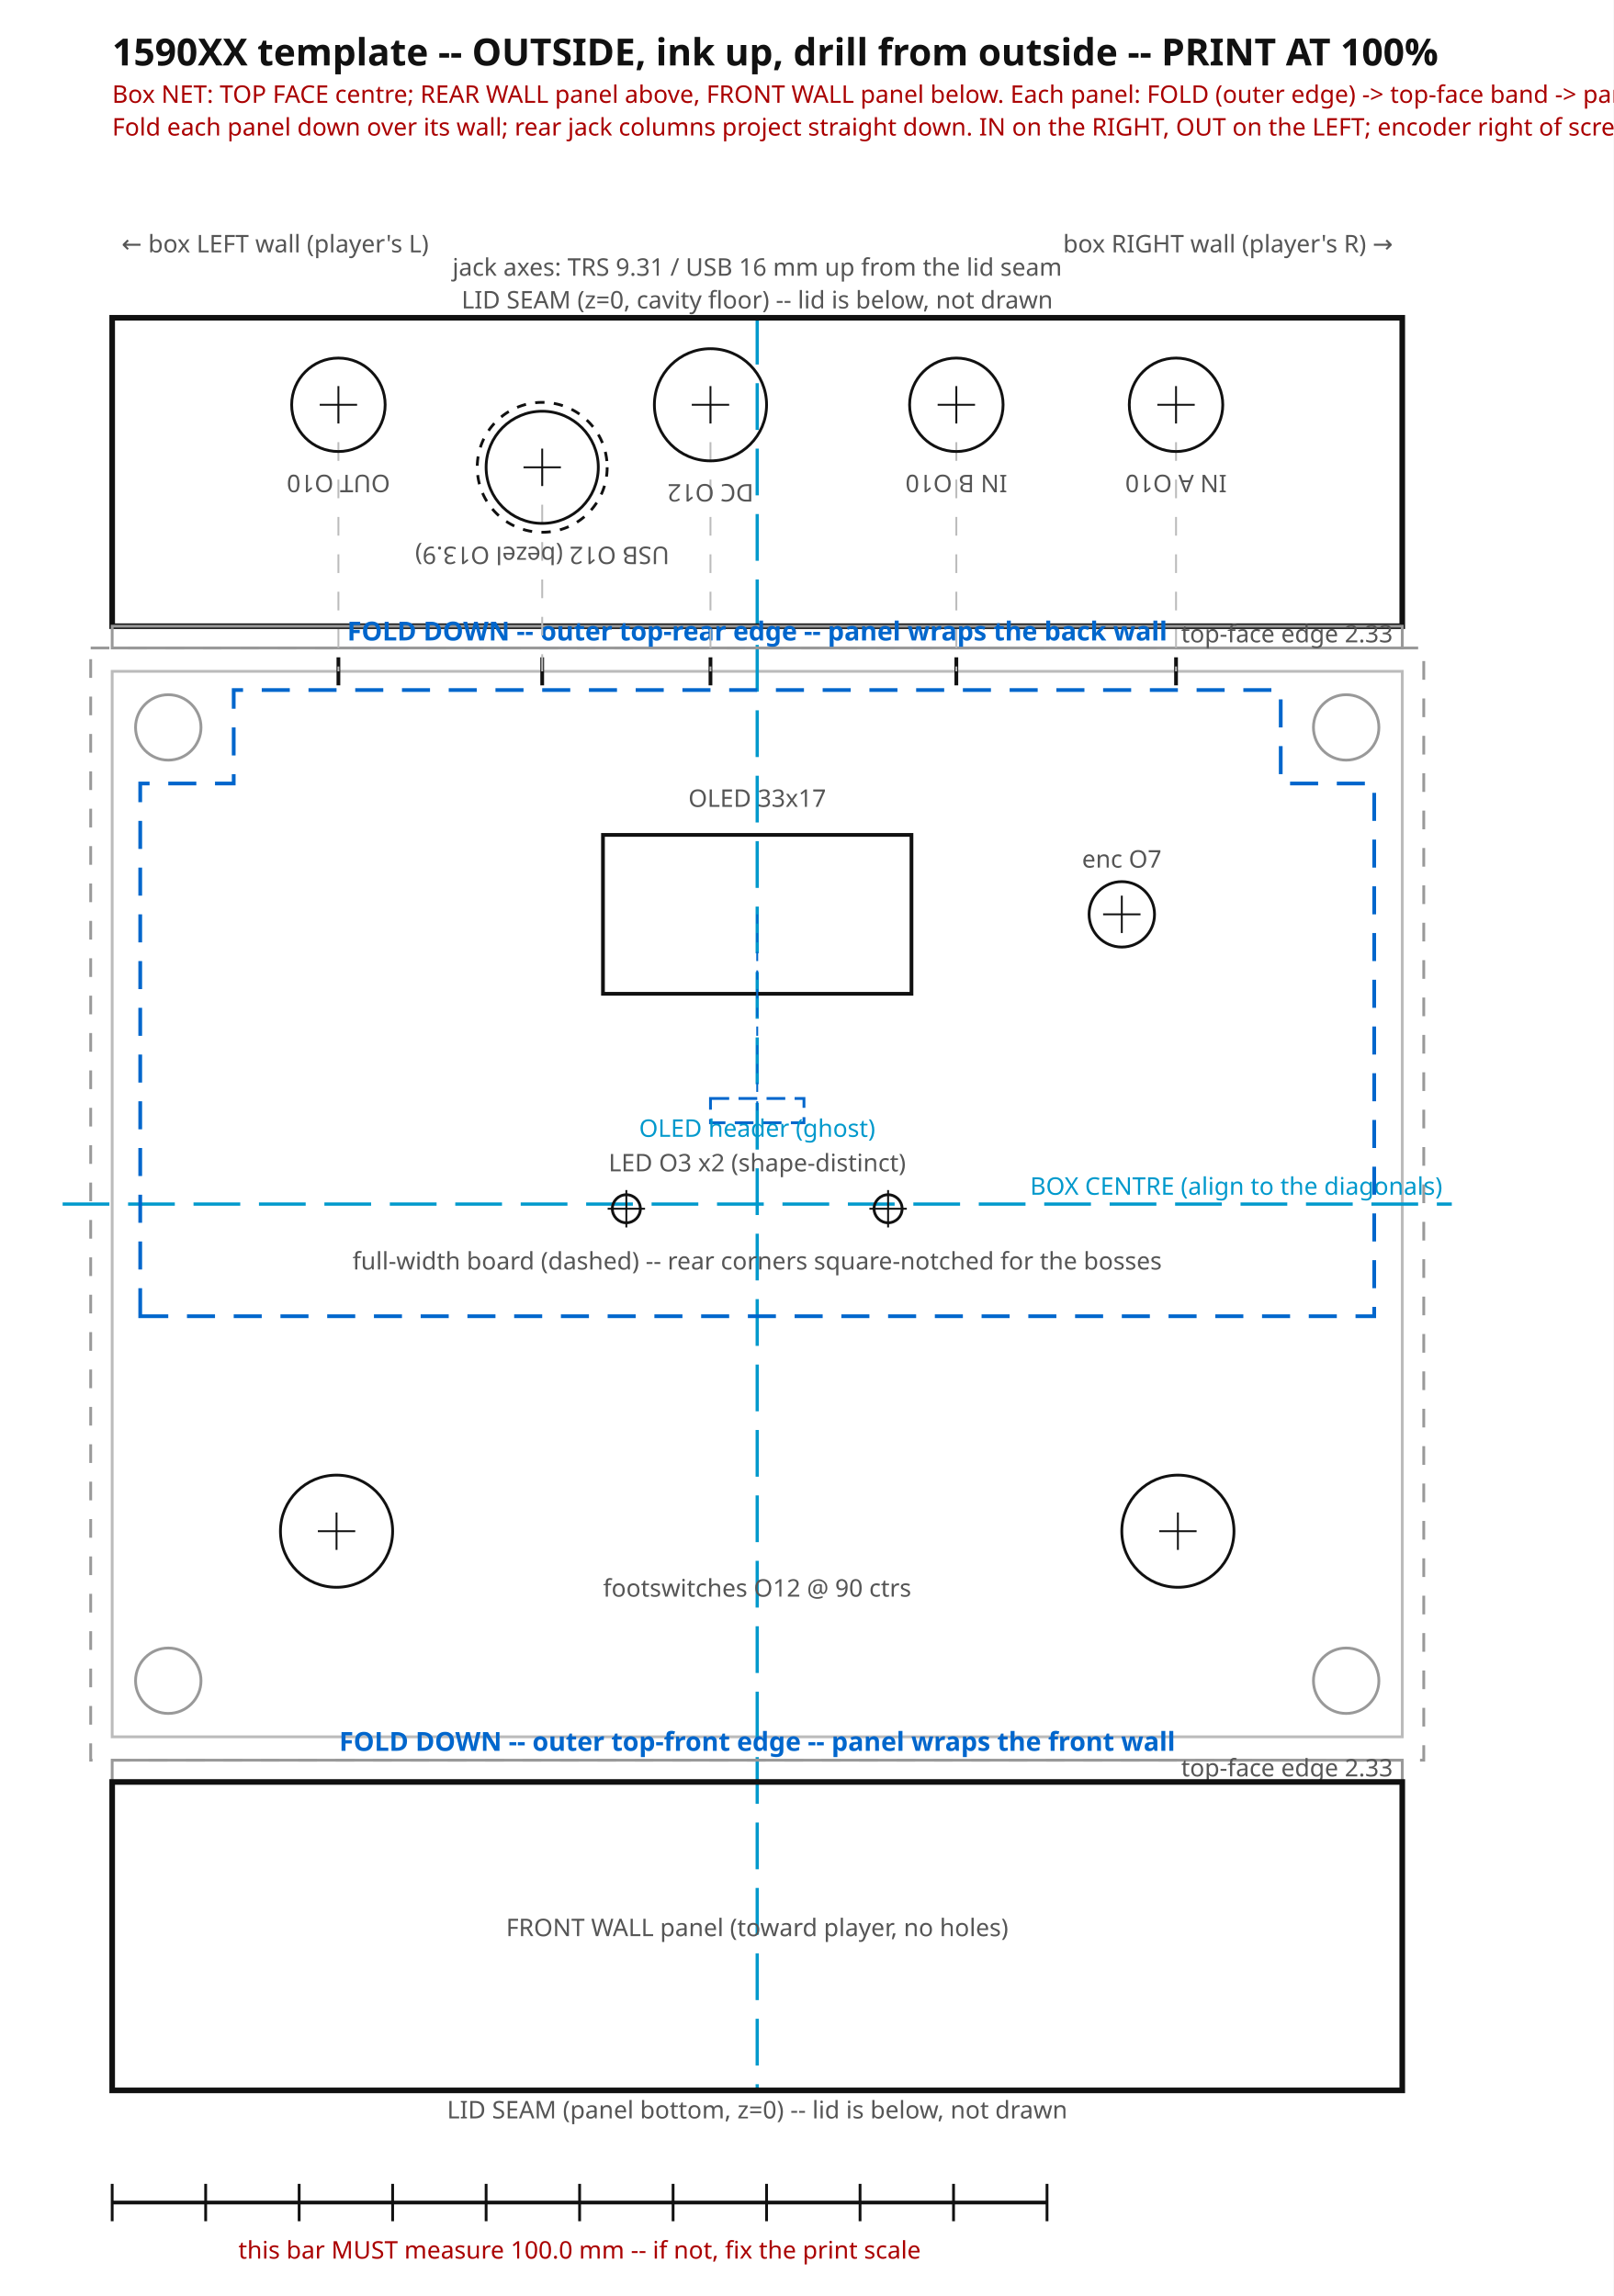
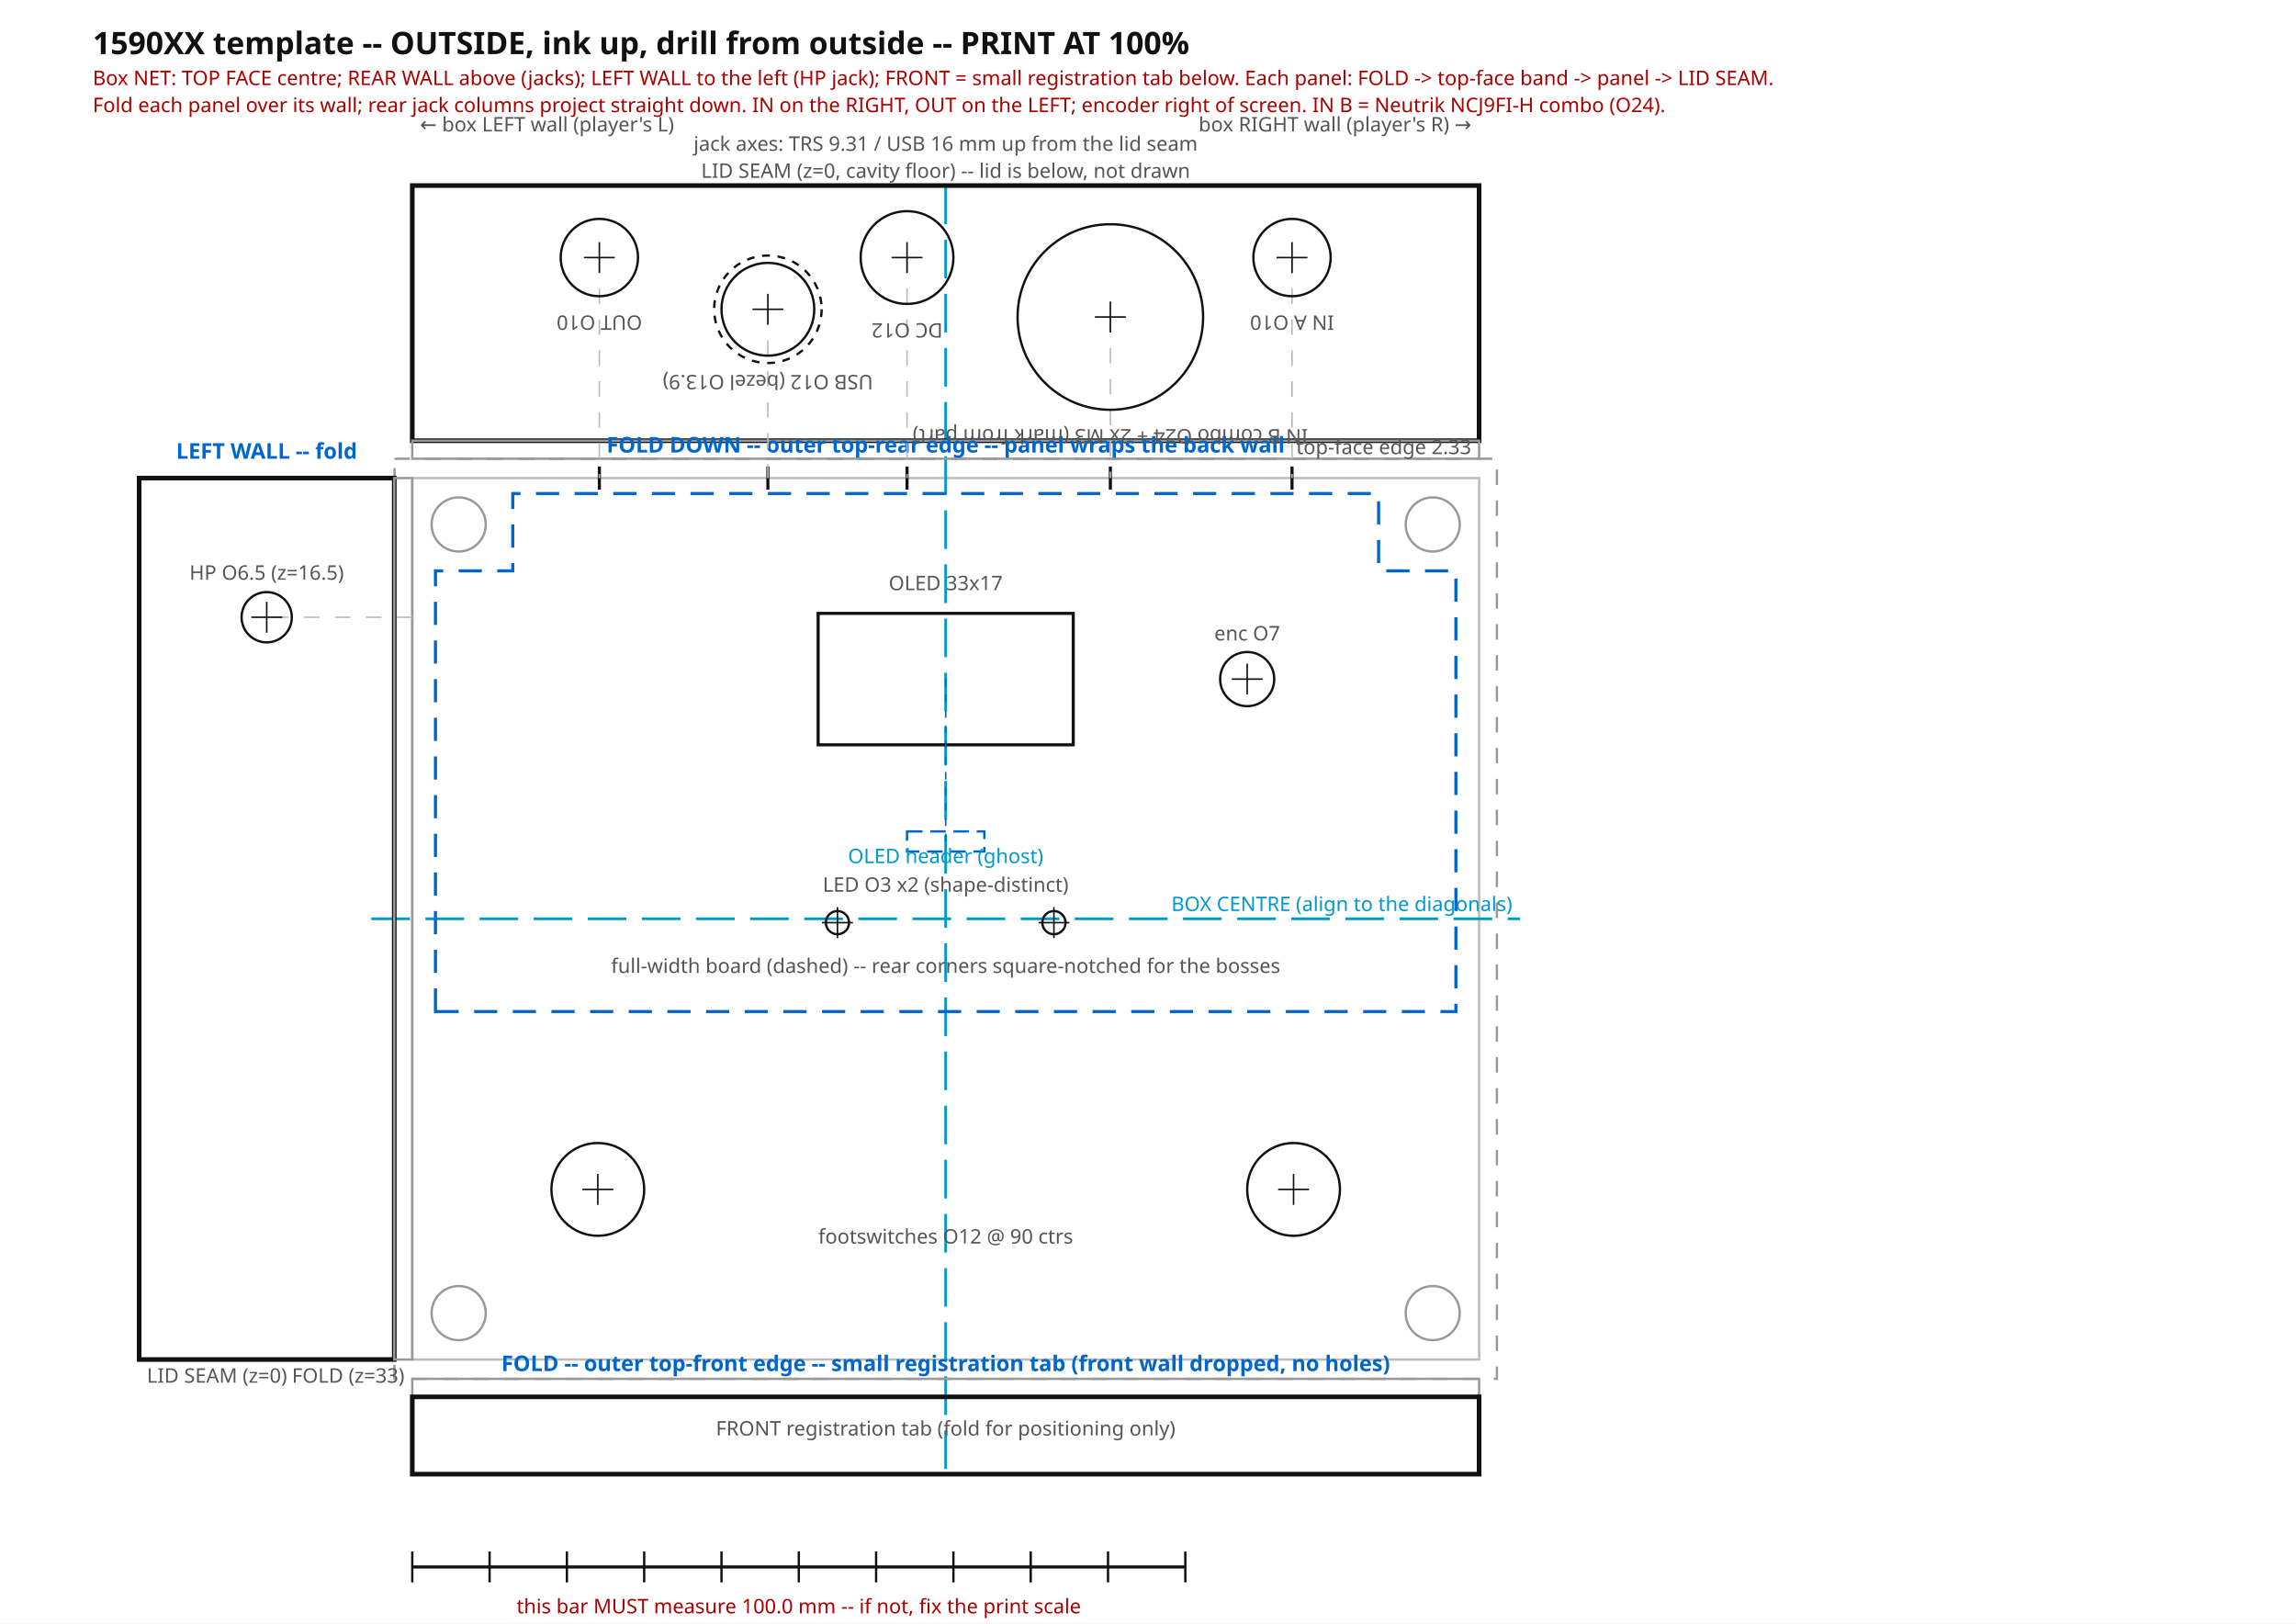
- <svg xmlns="http://www.w3.org/2000/svg" width="172.6mm" height="245.66mm" viewBox="0 0 172.6 245.66">
+ <svg xmlns="http://www.w3.org/2000/svg" width="297.0mm" height="210.0mm" viewBox="0 0 297.0 210.0">
  <style>text{font-family:sans-serif;fill:#111}.lbl{font-size:3.2px}.dim{font-size:2.6px;fill:#555}.ttl{font-size:4px;font-weight:bold}.note{font-size:2.6px;fill:#a00}.ctr{font-size:2.6px;fill:#09c}.fold{font-size:2.8px;fill:#06c;font-weight:bold}</style>
-   <rect x="0" y="0" width="172.6" height="245.66" fill="#fff" />
+   <rect x="0" y="0" width="297.0" height="210.0" fill="#fff" />
  <text x="12.00" y="7.00" class="ttl" text-anchor="start">1590XX template -- OUTSIDE, ink up, drill from outside -- PRINT AT 100%</text>
-   <text x="12.00" y="11.00" class="note" text-anchor="start">Box NET: TOP FACE centre; REAR WALL panel above, FRONT WALL panel below. Each panel: FOLD (outer edge) -&gt; top-face band -&gt; panel -&gt; LID SEAM (lid not drawn).</text>
-   <text x="12.00" y="14.50" class="note" text-anchor="start">Fold each panel down over its wall; rear jack columns project straight down. IN on the RIGHT, OUT on the LEFT; encoder right of screen.</text>
-   <rect x="9.70" y="69.33" width="142.60" height="119.00" fill="none" stroke="#999" stroke-width="0.3" stroke-dasharray="2 2" />
-   <rect x="12.00" y="71.83" width="138.00" height="114.00" fill="none" stroke="#bbb" stroke-width="0.3" />
-   <line x1="81.00" y1="34.00" x2="81.00" y2="223.66" stroke="#09c" stroke-width="0.35" stroke-dasharray="5 2" />
-   <line x1="6.70" y1="128.83" x2="155.30" y2="128.83" stroke="#09c" stroke-width="0.35" stroke-dasharray="5 2" />
-   <text x="154.30" y="127.83" class="ctr" text-anchor="end">BOX CENTRE (align to the diagonals)</text>
-   <circle cx="18.00" cy="179.83" r="3.50" fill="none" stroke="#999" stroke-width="0.3" />
-   <circle cx="18.00" cy="77.83" r="3.50" fill="none" stroke="#999" stroke-width="0.3" />
-   <circle cx="144.00" cy="179.83" r="3.50" fill="none" stroke="#999" stroke-width="0.3" />
-   <circle cx="144.00" cy="77.83" r="3.50" fill="none" stroke="#999" stroke-width="0.3" />
-   <polygon points="15.00,140.83 147.00,140.83 147.00,83.83 137.00,83.83 137.00,73.83 25.00,73.83 25.00,83.83 15.00,83.83" fill="none" stroke="#06c" stroke-width="0.4" stroke-dasharray="3 2" />
-   <text x="81.00" y="135.83" class="dim" text-anchor="middle">full-width board (dashed) -- rear corners square-notched for the bosses</text>
-   <circle cx="36.00" cy="163.83" r="6.00" fill="none" stroke="#111" stroke-width="0.3" />
-   <line x1="34.00" y1="163.83" x2="38.00" y2="163.83" stroke="#111" stroke-width="0.2" />
-   <line x1="36.00" y1="161.83" x2="36.00" y2="165.83" stroke="#111" stroke-width="0.2" />
-   <circle cx="126.00" cy="163.83" r="6.00" fill="none" stroke="#111" stroke-width="0.3" />
-   <line x1="124.00" y1="163.83" x2="128.00" y2="163.83" stroke="#111" stroke-width="0.2" />
-   <line x1="126.00" y1="161.83" x2="126.00" y2="165.83" stroke="#111" stroke-width="0.2" />
-   <text x="81.00" y="170.83" class="dim" text-anchor="middle">footswitches O12 @ 90 ctrs</text>
-   <circle cx="67.00" cy="129.33" r="1.50" fill="none" stroke="#111" stroke-width="0.3" />
-   <line x1="65.00" y1="129.33" x2="69.00" y2="129.33" stroke="#111" stroke-width="0.2" />
-   <line x1="67.00" y1="127.33" x2="67.00" y2="131.33" stroke="#111" stroke-width="0.2" />
-   <circle cx="95.00" cy="129.33" r="1.50" fill="none" stroke="#111" stroke-width="0.3" />
-   <line x1="93.00" y1="129.33" x2="97.00" y2="129.33" stroke="#111" stroke-width="0.2" />
-   <line x1="95.00" y1="127.33" x2="95.00" y2="131.33" stroke="#111" stroke-width="0.2" />
-   <text x="81.00" y="125.33" class="dim" text-anchor="middle">LED O3 x2 (shape-distinct)</text>
-   <rect x="64.50" y="89.33" width="33.00" height="17.00" fill="none" stroke="#111" stroke-width="0.4" />
-   <text x="81.00" y="86.33" class="dim" text-anchor="middle">OLED 33x17</text>
-   <rect x="76.00" y="117.53" width="10.00" height="2.60" fill="none" stroke="#06c" stroke-width="0.3" stroke-dasharray="2 1" />
-   <line x1="81.00" y1="118.83" x2="81.00" y2="97.83" stroke="#06c" stroke-width="0.2" stroke-dasharray="1 1" />
-   <text x="81.00" y="121.63" class="ctr" text-anchor="middle">OLED header (ghost)</text>
-   <circle cx="120.00" cy="97.83" r="3.50" fill="none" stroke="#111" stroke-width="0.3" />
-   <line x1="118.00" y1="97.83" x2="122.00" y2="97.83" stroke="#111" stroke-width="0.2" />
-   <line x1="120.00" y1="95.83" x2="120.00" y2="99.83" stroke="#111" stroke-width="0.2" />
-   <text x="120.00" y="92.83" class="dim" text-anchor="middle">enc O7</text>
-   <line x1="36.20" y1="70.33" x2="36.20" y2="73.33" stroke="#111" stroke-width="0.4" />
-   <line x1="58.00" y1="70.33" x2="58.00" y2="73.33" stroke="#111" stroke-width="0.4" />
-   <line x1="76.00" y1="70.33" x2="76.00" y2="73.33" stroke="#111" stroke-width="0.4" />
-   <line x1="102.30" y1="70.33" x2="102.30" y2="73.33" stroke="#111" stroke-width="0.4" />
-   <line x1="125.80" y1="70.33" x2="125.80" y2="73.33" stroke="#111" stroke-width="0.4" />
-   <rect x="12.00" y="34.00" width="138.00" height="33.00" fill="none" stroke="#111" stroke-width="0.6" />
-   <rect x="12.00" y="67.00" width="138.00" height="2.33" fill="none" stroke="#999" stroke-width="0.3" />
-   <text x="149.00" y="68.73" class="dim" text-anchor="end">top-face edge 2.33</text>
-   <text x="81.00" y="68.53" class="fold" text-anchor="middle">FOLD DOWN -- outer top-rear edge -- panel wraps the back wall</text>
-   <text x="81.00" y="33.00" class="dim" text-anchor="middle">LID SEAM (z=0, cavity floor) -- lid is below, not drawn</text>
-   <text x="13.00" y="27.00" class="dim" text-anchor="start">← box LEFT wall (player's L)</text>
-   <text x="149.00" y="27.00" class="dim" text-anchor="end">box RIGHT wall (player's R) →</text>
-   <text x="81.00" y="29.50" class="dim" text-anchor="middle">jack axes: TRS 9.31 / USB 16 mm up from the lid seam</text>
-   <line x1="36.20" y1="43.31" x2="36.20" y2="71.83" stroke="#bbb" stroke-width="0.2" stroke-dasharray="2 2" />
-   <circle cx="36.20" cy="43.31" r="5.00" fill="none" stroke="#111" stroke-width="0.3" />
-   <line x1="34.20" y1="43.31" x2="38.20" y2="43.31" stroke="#111" stroke-width="0.2" />
-   <line x1="36.20" y1="41.31" x2="36.20" y2="45.31" stroke="#111" stroke-width="0.2" />
-   <text x="36.20" y="50.81" class="dim" text-anchor="middle" transform="matrix(-1,0,0,-1,72.40,101.62)">OUT O10</text>
-   <line x1="58.00" y1="50.00" x2="58.00" y2="71.83" stroke="#bbb" stroke-width="0.2" stroke-dasharray="2 2" />
-   <circle cx="58.00" cy="50.00" r="6.00" fill="none" stroke="#111" stroke-width="0.3" />
-   <line x1="56.00" y1="50.00" x2="60.00" y2="50.00" stroke="#111" stroke-width="0.2" />
-   <line x1="58.00" y1="48.00" x2="58.00" y2="52.00" stroke="#111" stroke-width="0.2" />
-   <circle cx="58.00" cy="50.00" r="6.95" fill="none" stroke="#111" stroke-width="0.3" stroke-dasharray="1 1" />
-   <text x="58.00" y="58.50" class="dim" text-anchor="middle" transform="matrix(-1,0,0,-1,116.00,117.00)">USB O12 (bezel O13.9)</text>
-   <line x1="76.00" y1="43.31" x2="76.00" y2="71.83" stroke="#bbb" stroke-width="0.2" stroke-dasharray="2 2" />
-   <circle cx="76.00" cy="43.31" r="6.00" fill="none" stroke="#111" stroke-width="0.3" />
-   <line x1="74.00" y1="43.31" x2="78.00" y2="43.31" stroke="#111" stroke-width="0.2" />
-   <line x1="76.00" y1="41.31" x2="76.00" y2="45.31" stroke="#111" stroke-width="0.2" />
-   <text x="76.00" y="51.81" class="dim" text-anchor="middle" transform="matrix(-1,0,0,-1,152.00,103.62)">DC O12</text>
-   <line x1="102.30" y1="43.31" x2="102.30" y2="71.83" stroke="#bbb" stroke-width="0.2" stroke-dasharray="2 2" />
-   <circle cx="102.30" cy="43.31" r="5.00" fill="none" stroke="#111" stroke-width="0.3" />
-   <line x1="100.30" y1="43.31" x2="104.30" y2="43.31" stroke="#111" stroke-width="0.2" />
-   <line x1="102.30" y1="41.31" x2="102.30" y2="45.31" stroke="#111" stroke-width="0.2" />
-   <text x="102.30" y="50.81" class="dim" text-anchor="middle" transform="matrix(-1,0,0,-1,204.60,101.62)">IN B O10</text>
-   <line x1="125.80" y1="43.31" x2="125.80" y2="71.83" stroke="#bbb" stroke-width="0.2" stroke-dasharray="2 2" />
-   <circle cx="125.80" cy="43.31" r="5.00" fill="none" stroke="#111" stroke-width="0.3" />
-   <line x1="123.80" y1="43.31" x2="127.80" y2="43.31" stroke="#111" stroke-width="0.2" />
-   <line x1="125.80" y1="41.31" x2="125.80" y2="45.31" stroke="#111" stroke-width="0.2" />
-   <text x="125.80" y="50.81" class="dim" text-anchor="middle" transform="matrix(-1,0,0,-1,251.60,101.62)">IN A O10</text>
-   <text x="81.00" y="187.33" class="fold" text-anchor="middle">FOLD DOWN -- outer top-front edge -- panel wraps the front wall</text>
-   <rect x="12.00" y="188.33" width="138.00" height="2.33" fill="none" stroke="#999" stroke-width="0.3" />
-   <text x="149.00" y="190.06" class="dim" text-anchor="end">top-face edge 2.33</text>
-   <rect x="12.00" y="190.66" width="138.00" height="33.00" fill="none" stroke="#111" stroke-width="0.6" />
-   <text x="81.00" y="207.16" class="dim" text-anchor="middle">FRONT WALL panel (toward player, no holes)</text>
-   <text x="81.00" y="226.66" class="dim" text-anchor="middle">LID SEAM (panel bottom, z=0) -- lid is below, not drawn</text>
-   <line x1="12.00" y1="235.66" x2="112.00" y2="235.66" stroke="#111" stroke-width="0.4" />
-   <line x1="12.00" y1="233.66" x2="12.00" y2="237.66" stroke="#111" stroke-width="0.3" />
-   <line x1="22.00" y1="233.66" x2="22.00" y2="237.66" stroke="#111" stroke-width="0.3" />
-   <line x1="32.00" y1="233.66" x2="32.00" y2="237.66" stroke="#111" stroke-width="0.3" />
-   <line x1="42.00" y1="233.66" x2="42.00" y2="237.66" stroke="#111" stroke-width="0.3" />
-   <line x1="52.00" y1="233.66" x2="52.00" y2="237.66" stroke="#111" stroke-width="0.3" />
-   <line x1="62.00" y1="233.66" x2="62.00" y2="237.66" stroke="#111" stroke-width="0.3" />
-   <line x1="72.00" y1="233.66" x2="72.00" y2="237.66" stroke="#111" stroke-width="0.3" />
-   <line x1="82.00" y1="233.66" x2="82.00" y2="237.66" stroke="#111" stroke-width="0.3" />
-   <line x1="92.00" y1="233.66" x2="92.00" y2="237.66" stroke="#111" stroke-width="0.3" />
-   <line x1="102.00" y1="233.66" x2="102.00" y2="237.66" stroke="#111" stroke-width="0.3" />
-   <line x1="112.00" y1="233.66" x2="112.00" y2="237.66" stroke="#111" stroke-width="0.3" />
-   <text x="62.00" y="241.66" class="note" text-anchor="middle">this bar MUST measure 100.0 mm -- if not, fix the print scale</text>
+   <text x="12.00" y="11.00" class="note" text-anchor="start">Box NET: TOP FACE centre; REAR WALL above (jacks); LEFT WALL to the left (HP jack); FRONT = small registration tab below. Each panel: FOLD -&gt; top-face band -&gt; panel -&gt; LID SEAM.</text>
+   <text x="12.00" y="14.50" class="note" text-anchor="start">Fold each panel over its wall; rear jack columns project straight down. IN on the RIGHT, OUT on the LEFT; encoder right of screen. IN B = Neutrik NCJ9FI-H combo (O24).</text>
+   <rect x="51.03" y="59.33" width="142.60" height="119.00" fill="none" stroke="#999" stroke-width="0.3" stroke-dasharray="2 2" />
+   <rect x="53.33" y="61.83" width="138.00" height="114.00" fill="none" stroke="#bbb" stroke-width="0.3" />
+   <line x1="122.33" y1="24.00" x2="122.33" y2="190.66" stroke="#09c" stroke-width="0.35" stroke-dasharray="5 2" />
+   <line x1="48.03" y1="118.83" x2="196.63" y2="118.83" stroke="#09c" stroke-width="0.35" stroke-dasharray="5 2" />
+   <text x="195.63" y="117.83" class="ctr" text-anchor="end">BOX CENTRE (align to the diagonals)</text>
+   <circle cx="59.33" cy="169.83" r="3.50" fill="none" stroke="#999" stroke-width="0.3" />
+   <circle cx="59.33" cy="67.83" r="3.50" fill="none" stroke="#999" stroke-width="0.3" />
+   <circle cx="185.33" cy="169.83" r="3.50" fill="none" stroke="#999" stroke-width="0.3" />
+   <circle cx="185.33" cy="67.83" r="3.50" fill="none" stroke="#999" stroke-width="0.3" />
+   <polygon points="56.33,130.83 188.33,130.83 188.33,73.83 178.33,73.83 178.33,63.83 66.33,63.83 66.33,73.83 56.33,73.83" fill="none" stroke="#06c" stroke-width="0.4" stroke-dasharray="3 2" />
+   <text x="122.33" y="125.83" class="dim" text-anchor="middle">full-width board (dashed) -- rear corners square-notched for the bosses</text>
+   <circle cx="77.33" cy="153.83" r="6.00" fill="none" stroke="#111" stroke-width="0.3" />
+   <line x1="75.33" y1="153.83" x2="79.33" y2="153.83" stroke="#111" stroke-width="0.2" />
+   <line x1="77.33" y1="151.83" x2="77.33" y2="155.83" stroke="#111" stroke-width="0.2" />
+   <circle cx="167.33" cy="153.83" r="6.00" fill="none" stroke="#111" stroke-width="0.3" />
+   <line x1="165.33" y1="153.83" x2="169.33" y2="153.83" stroke="#111" stroke-width="0.2" />
+   <line x1="167.33" y1="151.83" x2="167.33" y2="155.83" stroke="#111" stroke-width="0.2" />
+   <text x="122.33" y="160.83" class="dim" text-anchor="middle">footswitches O12 @ 90 ctrs</text>
+   <circle cx="108.33" cy="119.33" r="1.50" fill="none" stroke="#111" stroke-width="0.3" />
+   <line x1="106.33" y1="119.33" x2="110.33" y2="119.33" stroke="#111" stroke-width="0.2" />
+   <line x1="108.33" y1="117.33" x2="108.33" y2="121.33" stroke="#111" stroke-width="0.2" />
+   <circle cx="136.33" cy="119.33" r="1.50" fill="none" stroke="#111" stroke-width="0.3" />
+   <line x1="134.33" y1="119.33" x2="138.33" y2="119.33" stroke="#111" stroke-width="0.2" />
+   <line x1="136.33" y1="117.33" x2="136.33" y2="121.33" stroke="#111" stroke-width="0.2" />
+   <text x="122.33" y="115.33" class="dim" text-anchor="middle">LED O3 x2 (shape-distinct)</text>
+   <rect x="105.83" y="79.33" width="33.00" height="17.00" fill="none" stroke="#111" stroke-width="0.4" />
+   <text x="122.33" y="76.33" class="dim" text-anchor="middle">OLED 33x17</text>
+   <rect x="117.33" y="107.53" width="10.00" height="2.60" fill="none" stroke="#06c" stroke-width="0.3" stroke-dasharray="2 1" />
+   <line x1="122.33" y1="108.83" x2="122.33" y2="87.83" stroke="#06c" stroke-width="0.2" stroke-dasharray="1 1" />
+   <text x="122.33" y="111.63" class="ctr" text-anchor="middle">OLED header (ghost)</text>
+   <circle cx="161.33" cy="87.83" r="3.50" fill="none" stroke="#111" stroke-width="0.3" />
+   <line x1="159.33" y1="87.83" x2="163.33" y2="87.83" stroke="#111" stroke-width="0.2" />
+   <line x1="161.33" y1="85.83" x2="161.33" y2="89.83" stroke="#111" stroke-width="0.2" />
+   <text x="161.33" y="82.83" class="dim" text-anchor="middle">enc O7</text>
+   <line x1="77.53" y1="60.33" x2="77.53" y2="63.33" stroke="#111" stroke-width="0.4" />
+   <line x1="99.33" y1="60.33" x2="99.33" y2="63.33" stroke="#111" stroke-width="0.4" />
+   <line x1="117.33" y1="60.33" x2="117.33" y2="63.33" stroke="#111" stroke-width="0.4" />
+   <line x1="143.63" y1="60.33" x2="143.63" y2="63.33" stroke="#111" stroke-width="0.4" />
+   <line x1="167.13" y1="60.33" x2="167.13" y2="63.33" stroke="#111" stroke-width="0.4" />
+   <rect x="53.33" y="24.00" width="138.00" height="33.00" fill="none" stroke="#111" stroke-width="0.6" />
+   <rect x="53.33" y="57.00" width="138.00" height="2.33" fill="none" stroke="#999" stroke-width="0.3" />
+   <text x="190.33" y="58.73" class="dim" text-anchor="end">top-face edge 2.33</text>
+   <text x="122.33" y="58.53" class="fold" text-anchor="middle">FOLD DOWN -- outer top-rear edge -- panel wraps the back wall</text>
+   <text x="122.33" y="23.00" class="dim" text-anchor="middle">LID SEAM (z=0, cavity floor) -- lid is below, not drawn</text>
+   <text x="54.33" y="17.00" class="dim" text-anchor="start">← box LEFT wall (player's L)</text>
+   <text x="190.33" y="17.00" class="dim" text-anchor="end">box RIGHT wall (player's R) →</text>
+   <text x="122.33" y="19.50" class="dim" text-anchor="middle">jack axes: TRS 9.31 / USB 16 mm up from the lid seam</text>
+   <line x1="77.53" y1="33.31" x2="77.53" y2="61.83" stroke="#bbb" stroke-width="0.2" stroke-dasharray="2 2" />
+   <circle cx="77.53" cy="33.31" r="5.00" fill="none" stroke="#111" stroke-width="0.3" />
+   <line x1="75.53" y1="33.31" x2="79.53" y2="33.31" stroke="#111" stroke-width="0.2" />
+   <line x1="77.53" y1="31.31" x2="77.53" y2="35.31" stroke="#111" stroke-width="0.2" />
+   <text x="77.53" y="40.81" class="dim" text-anchor="middle" transform="matrix(-1,0,0,-1,155.06,81.62)">OUT O10</text>
+   <line x1="99.33" y1="40.00" x2="99.33" y2="61.83" stroke="#bbb" stroke-width="0.2" stroke-dasharray="2 2" />
+   <circle cx="99.33" cy="40.00" r="6.00" fill="none" stroke="#111" stroke-width="0.3" />
+   <line x1="97.33" y1="40.00" x2="101.33" y2="40.00" stroke="#111" stroke-width="0.2" />
+   <line x1="99.33" y1="38.00" x2="99.33" y2="42.00" stroke="#111" stroke-width="0.2" />
+   <circle cx="99.33" cy="40.00" r="6.95" fill="none" stroke="#111" stroke-width="0.3" stroke-dasharray="1 1" />
+   <text x="99.33" y="48.50" class="dim" text-anchor="middle" transform="matrix(-1,0,0,-1,198.66,97.00)">USB O12 (bezel O13.9)</text>
+   <line x1="117.33" y1="33.31" x2="117.33" y2="61.83" stroke="#bbb" stroke-width="0.2" stroke-dasharray="2 2" />
+   <circle cx="117.33" cy="33.31" r="6.00" fill="none" stroke="#111" stroke-width="0.3" />
+   <line x1="115.33" y1="33.31" x2="119.33" y2="33.31" stroke="#111" stroke-width="0.2" />
+   <line x1="117.33" y1="31.31" x2="117.33" y2="35.31" stroke="#111" stroke-width="0.2" />
+   <text x="117.33" y="41.81" class="dim" text-anchor="middle" transform="matrix(-1,0,0,-1,234.66,83.62)">DC O12</text>
+   <line x1="143.63" y1="41.00" x2="143.63" y2="61.83" stroke="#bbb" stroke-width="0.2" stroke-dasharray="2 2" />
+   <circle cx="143.63" cy="41.00" r="12.00" fill="none" stroke="#111" stroke-width="0.3" />
+   <line x1="141.63" y1="41.00" x2="145.63" y2="41.00" stroke="#111" stroke-width="0.2" />
+   <line x1="143.63" y1="39.00" x2="143.63" y2="43.00" stroke="#111" stroke-width="0.2" />
+   <text x="143.63" y="55.50" class="dim" text-anchor="middle" transform="matrix(-1,0,0,-1,287.26,111.00)">IN B combo O24 + 2x M3 (mark from part)</text>
+   <line x1="167.13" y1="33.31" x2="167.13" y2="61.83" stroke="#bbb" stroke-width="0.2" stroke-dasharray="2 2" />
+   <circle cx="167.13" cy="33.31" r="5.00" fill="none" stroke="#111" stroke-width="0.3" />
+   <line x1="165.13" y1="33.31" x2="169.13" y2="33.31" stroke="#111" stroke-width="0.2" />
+   <line x1="167.13" y1="31.31" x2="167.13" y2="35.31" stroke="#111" stroke-width="0.2" />
+   <text x="167.13" y="40.81" class="dim" text-anchor="middle" transform="matrix(-1,0,0,-1,334.26,81.62)">IN A O10</text>
+   <rect x="18.00" y="61.83" width="33.00" height="114.00" fill="none" stroke="#111" stroke-width="0.6" />
+   <rect x="51.00" y="61.83" width="2.33" height="114.00" fill="none" stroke="#999" stroke-width="0.3" />
+   <text x="34.50" y="59.33" class="fold" text-anchor="middle">LEFT WALL -- fold</text>
+   <text x="19.00" y="178.83" class="dim" text-anchor="start">LID SEAM (z=0)</text>
+   <text x="52.33" y="178.83" class="dim" text-anchor="end">FOLD (z=33)</text>
+   <line x1="53.33" y1="79.83" x2="34.50" y2="79.83" stroke="#bbb" stroke-width="0.2" stroke-dasharray="2 2" />
+   <circle cx="34.50" cy="79.83" r="3.25" fill="none" stroke="#111" stroke-width="0.3" />
+   <line x1="32.50" y1="79.83" x2="36.50" y2="79.83" stroke="#111" stroke-width="0.2" />
+   <line x1="34.50" y1="77.83" x2="34.50" y2="81.83" stroke="#111" stroke-width="0.2" />
+   <text x="34.50" y="74.98" class="dim" text-anchor="middle">HP O6.5 (z=16.5)</text>
+   <text x="122.33" y="177.33" class="fold" text-anchor="middle">FOLD -- outer top-front edge -- small registration tab (front wall dropped, no holes)</text>
+   <rect x="53.33" y="178.33" width="138.00" height="2.33" fill="none" stroke="#999" stroke-width="0.3" />
+   <rect x="53.33" y="180.66" width="138.00" height="10.00" fill="none" stroke="#111" stroke-width="0.6" />
+   <text x="122.33" y="185.66" class="dim" text-anchor="middle">FRONT registration tab (fold for positioning only)</text>
+   <line x1="53.33" y1="202.66" x2="153.33" y2="202.66" stroke="#111" stroke-width="0.4" />
+   <line x1="53.33" y1="200.66" x2="53.33" y2="204.66" stroke="#111" stroke-width="0.3" />
+   <line x1="63.33" y1="200.66" x2="63.33" y2="204.66" stroke="#111" stroke-width="0.3" />
+   <line x1="73.33" y1="200.66" x2="73.33" y2="204.66" stroke="#111" stroke-width="0.3" />
+   <line x1="83.33" y1="200.66" x2="83.33" y2="204.66" stroke="#111" stroke-width="0.3" />
+   <line x1="93.33" y1="200.66" x2="93.33" y2="204.66" stroke="#111" stroke-width="0.3" />
+   <line x1="103.33" y1="200.66" x2="103.33" y2="204.66" stroke="#111" stroke-width="0.3" />
+   <line x1="113.33" y1="200.66" x2="113.33" y2="204.66" stroke="#111" stroke-width="0.3" />
+   <line x1="123.33" y1="200.66" x2="123.33" y2="204.66" stroke="#111" stroke-width="0.3" />
+   <line x1="133.33" y1="200.66" x2="133.33" y2="204.66" stroke="#111" stroke-width="0.3" />
+   <line x1="143.33" y1="200.66" x2="143.33" y2="204.66" stroke="#111" stroke-width="0.3" />
+   <line x1="153.33" y1="200.66" x2="153.33" y2="204.66" stroke="#111" stroke-width="0.3" />
+   <text x="103.33" y="208.66" class="note" text-anchor="middle">this bar MUST measure 100.0 mm -- if not, fix the print scale</text>
</svg>
